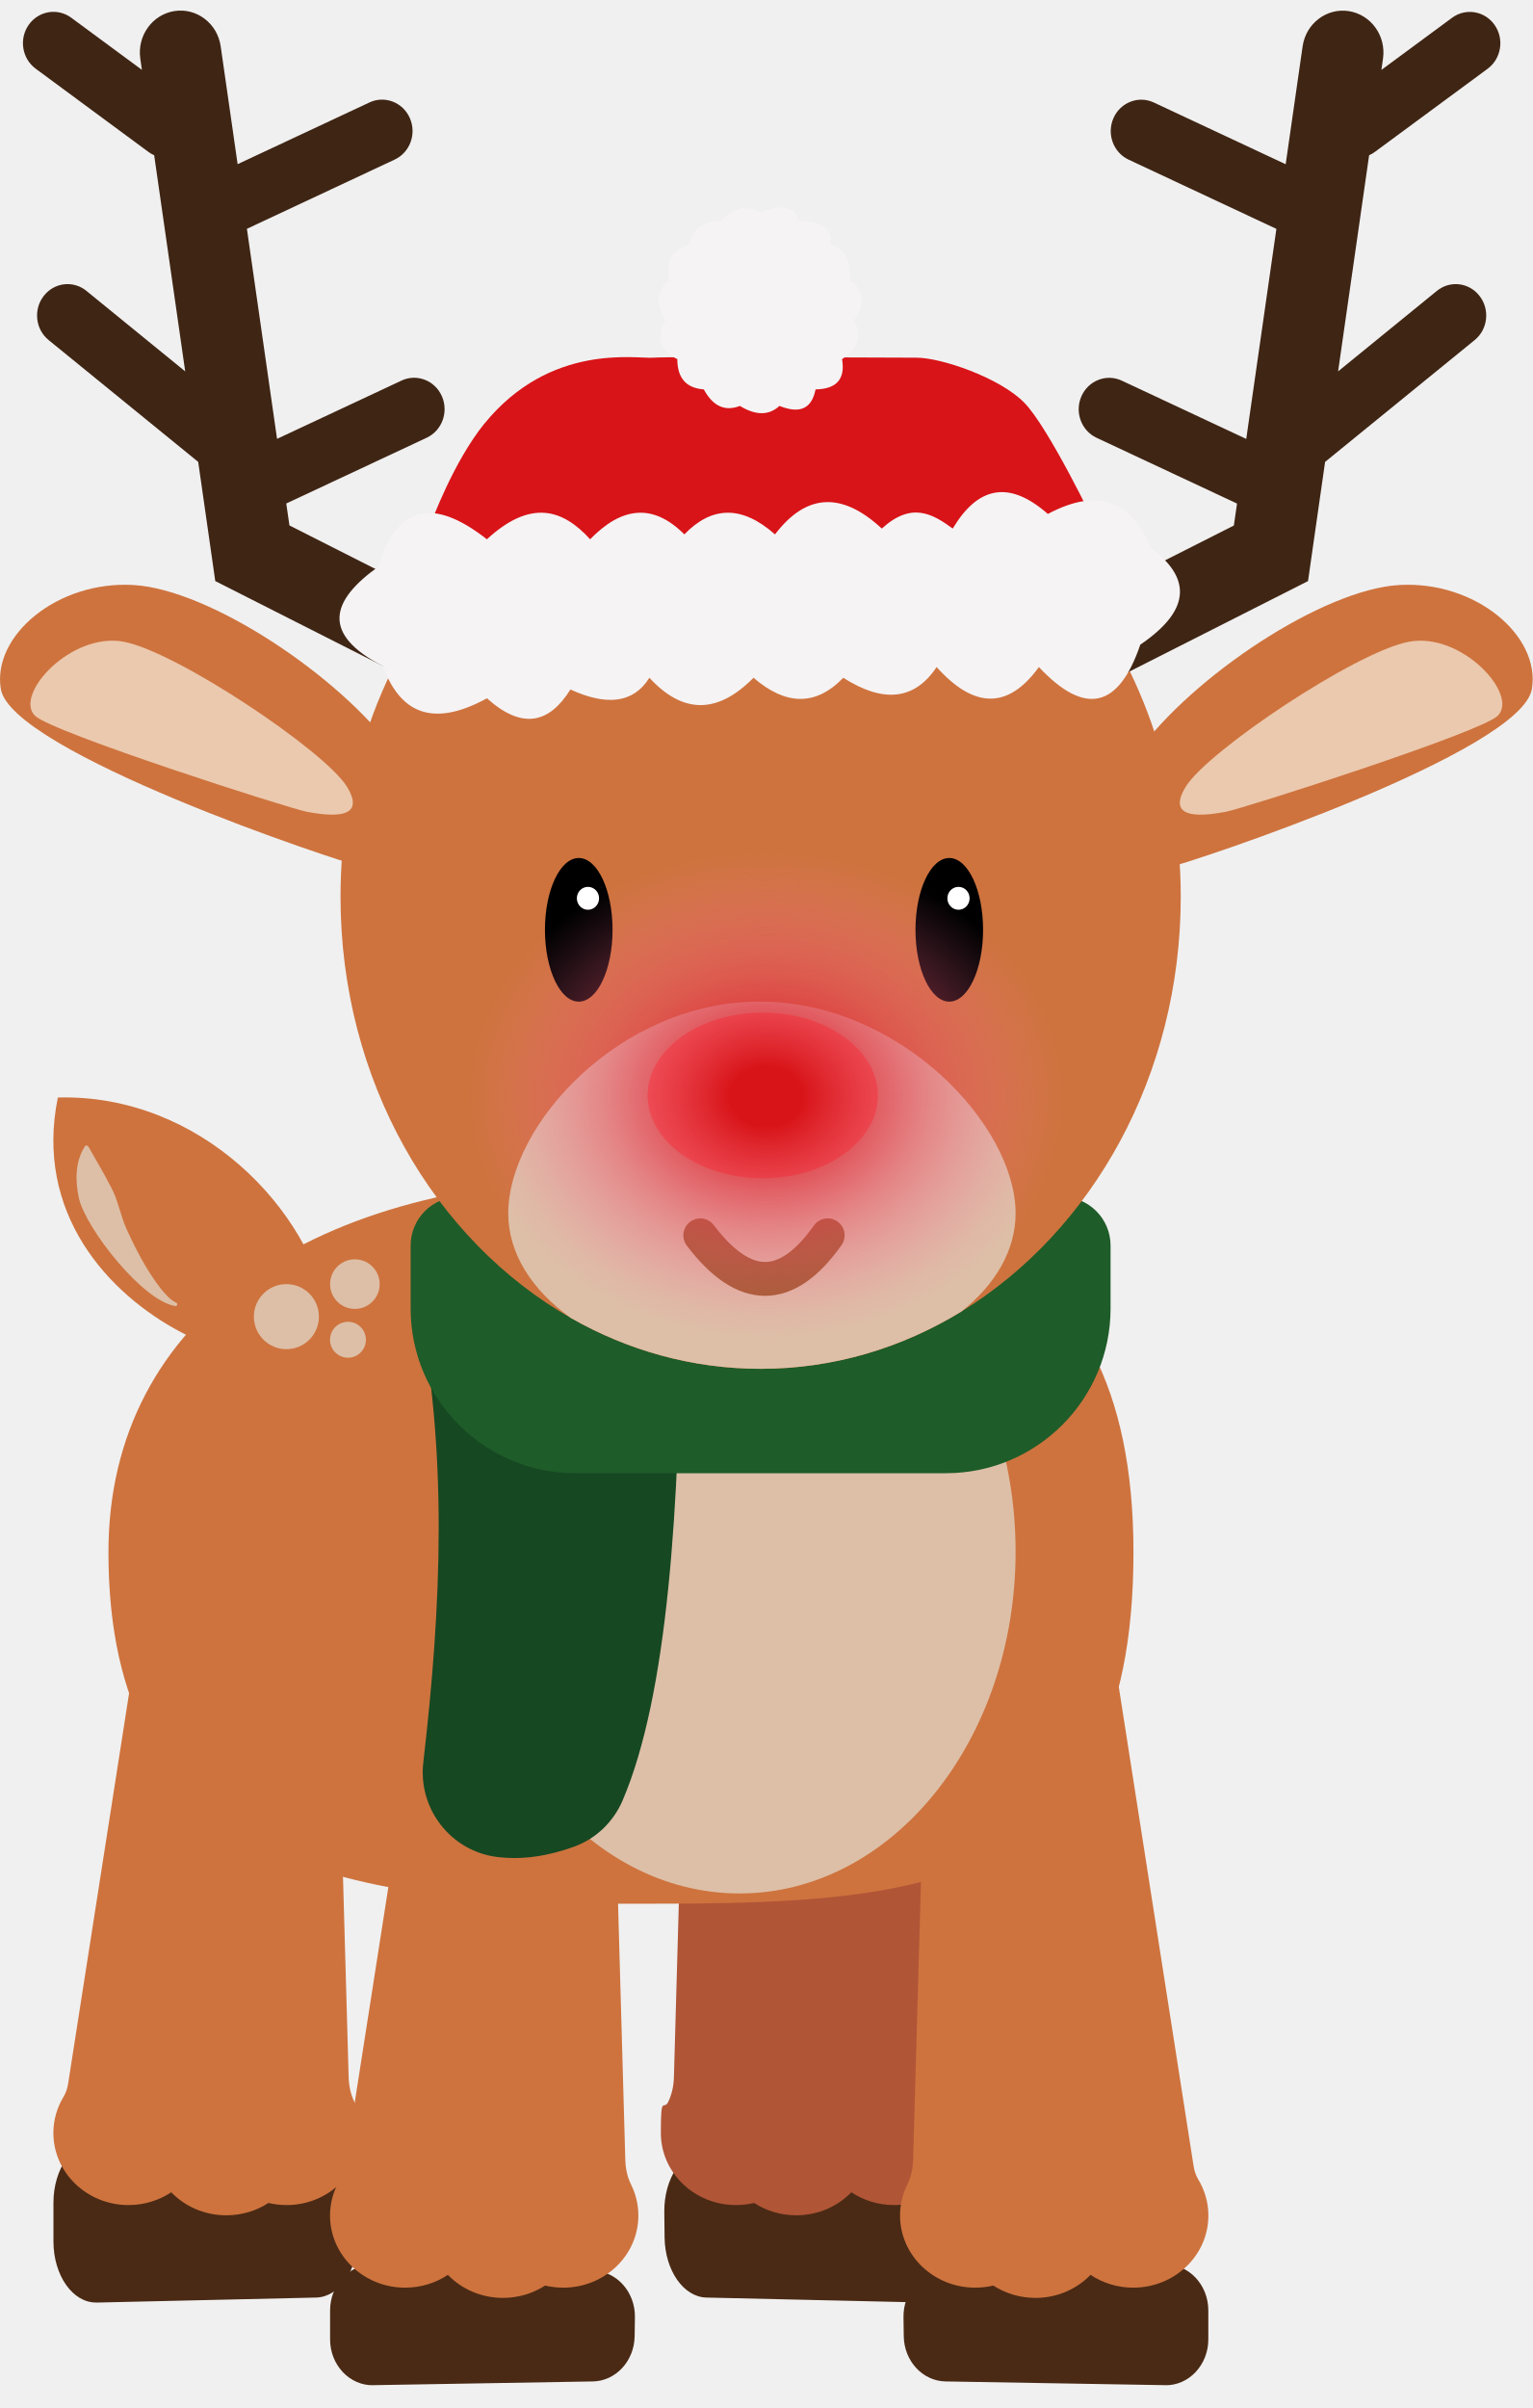
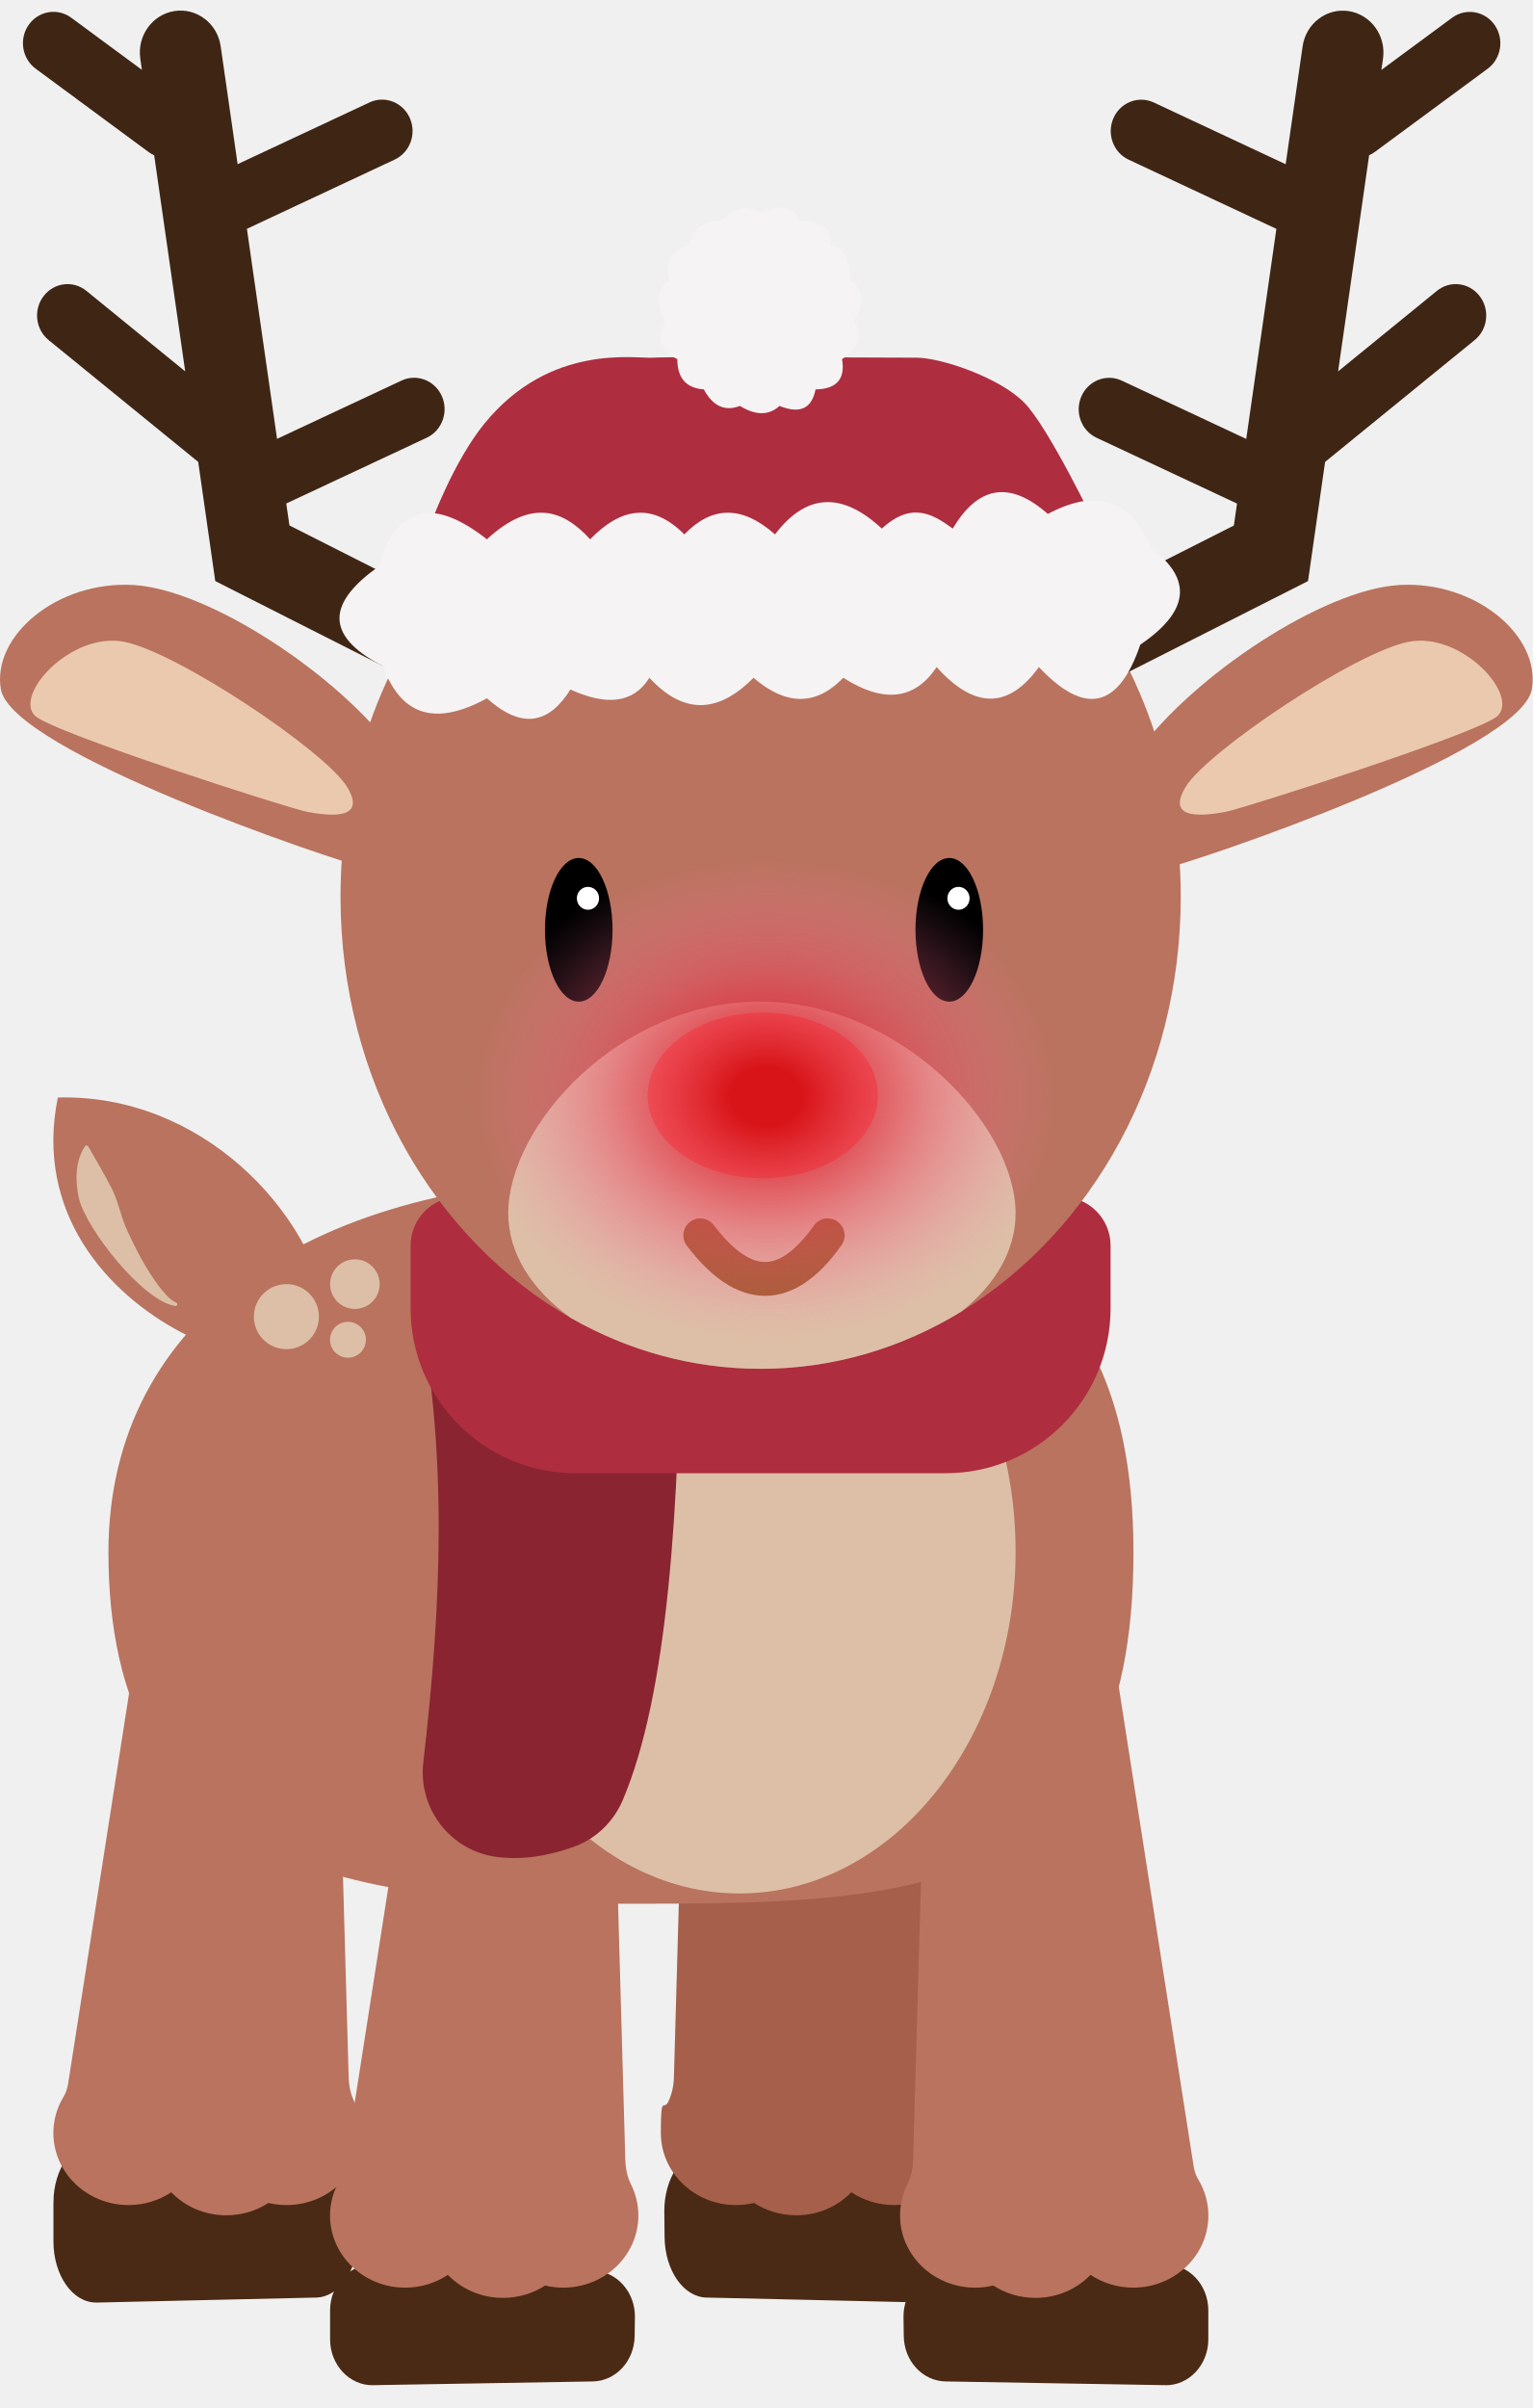
<svg xmlns="http://www.w3.org/2000/svg" id="Calque_2" data-name="Calque 2" viewBox="0 0 226.27 355.39">
  <defs>
    <style>
      .cls-1 {
        fill: url(#Dégradé_sans_nom_16);
      }

      .cls-2 {
        fill: #fff;
      }

      .cls-3 {
+         fill: #8a2431;
+       }
+ 
+       .cls-4 {
        fill: #f5f3f4;
      }

-       .cls-4 {
+       .cls-5 {
        fill: #ddbfa7;
      }

-       .cls-5 {
+       .cls-6 {
+         fill: #a55f4a;
+       }
+ 
+       .cls-7 {
        fill: #ff726a;
      }

-       .cls-6 {
+       .cls-8 {
        fill: #4a2a15;
      }

-       .cls-7 {
+       .cls-9 {
        fill: #3f2514;
      }

-       .cls-8 {
-         fill: #1e5c29;
-       }
- 
-       .cls-9 {
-         fill: #b05536;
-       }
- 
      .cls-10 {
-         fill: #d81418;
+         fill: #b9735e;
      }

      .cls-11 {
        fill: none;
        stroke: #9c5a2a;
        stroke-linecap: round;
        stroke-miterlimit: 10;
        stroke-width: 5px;
      }

      .cls-12 {
-         fill: #164822;
+         fill: #ebc9ae;
      }

      .cls-13 {
-         fill: #ebc9ae;
-       }
- 
-       .cls-14 {
-         fill: #ce733e;
+         fill: #ae2d3f;
      }
    </style>
    <radialGradient id="Dégradé_sans_nom_16" data-name="Dégradé sans nom 16" cx="113.14" cy="161.97" fx="113.14" fy="161.97" r="44" gradientTransform="translate(0 29.04) scale(1 .82)" gradientUnits="userSpaceOnUse">
      <stop offset=".12" stop-color="#d81418" />
      <stop offset=".2" stop-color="#db1e26" stop-opacity=".9" />
      <stop offset=".6" stop-color="#ee4f6d" stop-opacity=".42" />
      <stop offset=".87" stop-color="#fa6e9a" stop-opacity=".12" />
      <stop offset="1" stop-color="#ff7bac" stop-opacity="0" />
    </radialGradient>
  </defs>
  <g id="pâteAvant">
-     <path class="cls-6" d="M14.25,339.83l32.43-.74c3.38-.08,6.11-4.01,6.17-8.88l.04-3.75c.06-4.95-2.67-9.04-6.1-9.17l-32.47-1.21c-3.52-.13-6.43,3.95-6.43,9.02v5.7c0,5.04,2.87,9.1,6.37,9.02Z" />
-     <path class="cls-14" d="M7.88,314.79c0,5.88,4.97,10.65,11.09,10.65,2.34,0,4.52-.7,6.31-1.89,2.02,2.09,4.91,3.4,8.13,3.4,2.3,0,4.44-.67,6.22-1.82,.86,.2,1.76,.31,2.68,.31,6.12,0,11.09-4.77,11.09-10.65,0-1.63-.39-3.19-1.08-4.57-.57-1.15-.82-2.43-.85-3.7l-1.33-47.01-27.82-30.51-12.26,78.51c-.11,.7-.33,1.37-.69,1.97-.95,1.57-1.49,3.39-1.49,5.32Z" />
+     <path class="cls-8" d="M14.25,339.83l32.43-.74c3.38-.08,6.11-4.01,6.17-8.88l.04-3.75c.06-4.95-2.67-9.04-6.1-9.17l-32.47-1.21c-3.52-.13-6.43,3.95-6.43,9.02v5.7c0,5.04,2.87,9.1,6.37,9.02Z" />
+     <path class="cls-10" d="M7.88,314.79c0,5.88,4.97,10.65,11.09,10.65,2.34,0,4.52-.7,6.31-1.89,2.02,2.09,4.91,3.4,8.13,3.4,2.3,0,4.44-.67,6.22-1.82,.86,.2,1.76,.31,2.68,.31,6.12,0,11.09-4.77,11.09-10.65,0-1.63-.39-3.19-1.08-4.57-.57-1.15-.82-2.43-.85-3.7l-1.33-47.01-27.82-30.51-12.26,78.51c-.11,.7-.33,1.37-.69,1.97-.95,1.57-1.49,3.39-1.49,5.32Z" />
  </g>
  <g id="pâteAvant-2" data-name="pâteAvant">
-     <path class="cls-6" d="M136.71,339.83l-32.43-.74c-3.38-.08-6.11-4.01-6.17-8.88l-.04-3.75c-.06-4.95,2.67-9.04,6.1-9.17l32.47-1.21c3.52-.13,6.43,3.95,6.43,9.02v5.7c0,5.04-2.87,9.1-6.37,9.02Z" />
-     <path class="cls-9" d="M143.08,314.79c0,5.88-4.97,10.65-11.09,10.65-2.34,0-4.52-.7-6.31-1.89-2.02,2.09-4.91,3.4-8.13,3.4-2.3,0-4.44-.67-6.22-1.82-.86,.2-1.76,.31-2.68,.31-6.12,0-11.09-4.77-11.09-10.65s.39-3.19,1.08-4.57c.57-1.15,.82-2.43,.85-3.7l1.33-47.01,27.82-30.51,12.26,78.51c.11,.7,.33,1.37,.69,1.97,.95,1.57,1.49,3.39,1.49,5.32Z" />
+     <path class="cls-8" d="M136.71,339.83l-32.43-.74c-3.38-.08-6.11-4.01-6.17-8.88l-.04-3.75c-.06-4.95,2.67-9.04,6.1-9.17l32.47-1.21c3.52-.13,6.43,3.95,6.43,9.02v5.7c0,5.04-2.87,9.1-6.37,9.02Z" />
+     <path class="cls-6" d="M143.08,314.79c0,5.88-4.97,10.65-11.09,10.65-2.34,0-4.52-.7-6.31-1.89-2.02,2.09-4.91,3.4-8.13,3.4-2.3,0-4.44-.67-6.22-1.82-.86,.2-1.76,.31-2.68,.31-6.12,0-11.09-4.77-11.09-10.65s.39-3.19,1.08-4.57c.57-1.15,.82-2.43,.85-3.7l1.33-47.01,27.82-30.51,12.26,78.51c.11,.7,.33,1.37,.69,1.97,.95,1.57,1.49,3.39,1.49,5.32Z" />
  </g>
  <g id="pâteAvant-3" data-name="pâteAvant">
-     <path class="cls-6" d="M172.02,352.02l-32.43-.55c-3.38-.06-6.11-3-6.17-6.66l-.04-2.81c-.06-3.71,2.67-6.78,6.1-6.87l32.47-.91c3.52-.1,6.43,2.96,6.43,6.77v4.27c0,3.78-2.87,6.83-6.37,6.77Z" />
-     <path class="cls-14" d="M178.39,326.98c0,5.88-4.97,10.65-11.09,10.65-2.34,0-4.52-.7-6.31-1.89-2.02,2.09-4.91,3.4-8.13,3.4-2.3,0-4.44-.67-6.22-1.82-.86,.2-1.76,.31-2.68,.31-6.12,0-11.09-4.77-11.09-10.65,0-1.63,.39-3.19,1.08-4.57,.57-1.15,.82-2.43,.85-3.7l1.33-47.01,27.82-30.51,12.26,78.51c.11,.7,.33,1.37,.69,1.97,.95,1.57,1.49,3.39,1.49,5.32Z" />
+     <path class="cls-8" d="M172.02,352.02l-32.43-.55c-3.38-.06-6.11-3-6.17-6.66l-.04-2.81c-.06-3.71,2.67-6.78,6.1-6.87l32.47-.91c3.52-.1,6.43,2.96,6.43,6.77v4.27c0,3.78-2.87,6.83-6.37,6.77Z" />
+     <path class="cls-10" d="M178.39,326.98c0,5.88-4.97,10.65-11.09,10.65-2.34,0-4.52-.7-6.31-1.89-2.02,2.09-4.91,3.4-8.13,3.4-2.3,0-4.44-.67-6.22-1.82-.86,.2-1.76,.31-2.68,.31-6.12,0-11.09-4.77-11.09-10.65,0-1.63,.39-3.19,1.08-4.57,.57-1.15,.82-2.43,.85-3.7l1.33-47.01,27.82-30.51,12.26,78.51c.11,.7,.33,1.37,.69,1.97,.95,1.57,1.49,3.39,1.49,5.32Z" />
  </g>
  <g id="pâteAvant-4" data-name="pâteAvant">
-     <path class="cls-6" d="M55.09,352.02l32.43-.55c3.38-.06,6.11-3,6.17-6.66l.04-2.81c.06-3.71-2.67-6.78-6.1-6.87l-32.47-.91c-3.52-.1-6.43,2.96-6.43,6.77v4.27c0,3.78,2.87,6.83,6.37,6.77Z" />
-     <path class="cls-14" d="M48.72,326.98c0,5.88,4.97,10.65,11.09,10.65,2.34,0,4.52-.7,6.31-1.89,2.02,2.09,4.91,3.4,8.13,3.4,2.3,0,4.44-.67,6.22-1.82,.86,.2,1.76,.31,2.68,.31,6.12,0,11.09-4.77,11.09-10.65,0-1.63-.39-3.19-1.08-4.57-.57-1.15-.82-2.43-.85-3.7l-1.33-47.01-27.82-30.51-12.26,78.51c-.11,.7-.33,1.37-.69,1.97-.95,1.57-1.49,3.39-1.49,5.32Z" />
+     <path class="cls-8" d="M55.09,352.02l32.43-.55c3.38-.06,6.11-3,6.17-6.66l.04-2.81c.06-3.71-2.67-6.78-6.1-6.87l-32.47-.91c-3.52-.1-6.43,2.96-6.43,6.77v4.27c0,3.78,2.87,6.83,6.37,6.77Z" />
+     <path class="cls-10" d="M48.72,326.98c0,5.88,4.97,10.65,11.09,10.65,2.34,0,4.52-.7,6.31-1.89,2.02,2.09,4.91,3.4,8.13,3.4,2.3,0,4.44-.67,6.22-1.82,.86,.2,1.76,.31,2.68,.31,6.12,0,11.09-4.77,11.09-10.65,0-1.63-.39-3.19-1.08-4.57-.57-1.15-.82-2.43-.85-3.7l-1.33-47.01-27.82-30.51-12.26,78.51c-.11,.7-.33,1.37-.69,1.97-.95,1.57-1.49,3.39-1.49,5.32Z" />
  </g>
  <g id="queue">
-     <path class="cls-14" d="M8.54,161.98c21.03-.57,37.4,16.58,40.05,32.34s-46.97,1.48-40.05-32.34Z" />
-     <path class="cls-4" d="M13.03,169.2c1.3,2.27,2.33,4.01,3.33,5.95,1.06,1.91,1.39,4.14,2.28,6.14,1.38,3.05,2.94,6.08,4.98,8.75,.68,.84,1.41,1.75,2.38,2.22,.28,.09,.18,.54-.11,.49-4.76-.69-13.18-11.36-14.25-15.93-.53-2.5-.58-5.35,.89-7.63,.12-.18,.4-.16,.5,.03h0Z" />
+     <path class="cls-10" d="M8.54,161.98c21.03-.57,37.4,16.58,40.05,32.34s-46.97,1.48-40.05-32.34Z" />
+     <path class="cls-5" d="M13.03,169.2c1.3,2.27,2.33,4.01,3.33,5.95,1.06,1.91,1.39,4.14,2.28,6.14,1.38,3.05,2.94,6.08,4.98,8.75,.68,.84,1.41,1.75,2.38,2.22,.28,.09,.18,.54-.11,.49-4.76-.69-13.18-11.36-14.25-15.93-.53-2.5-.58-5.35,.89-7.63,.12-.18,.4-.16,.5,.03h0Z" />
  </g>
  <g id="corp">
-     <path class="cls-14" d="M16.01,229.08c0-34.87,30.57-55.2,75.66-55.2,41.79,0,75.66,6.07,75.66,55.2,0,51.89-33.88,51.89-75.66,51.89s-75.66-6.03-75.66-51.89Z" />
-     <circle class="cls-4" cx="42.28" cy="194.32" r="4.8" />
-     <circle class="cls-4" cx="52.39" cy="189.52" r="3.66" />
-     <circle class="cls-4" cx="51.37" cy="197.73" r="2.65" />
-     <ellipse class="cls-4" cx="109.18" cy="228.99" rx="40.75" ry="50.46" />
+     <path class="cls-10" d="M16.01,229.08c0-34.87,30.57-55.2,75.66-55.2,41.79,0,75.66,6.07,75.66,55.2,0,51.89-33.88,51.89-75.66,51.89s-75.66-6.03-75.66-51.89Z" />
+     <circle class="cls-5" cx="42.28" cy="194.32" r="4.8" />
+     <circle class="cls-5" cx="52.39" cy="189.52" r="3.66" />
+     <circle class="cls-5" cx="51.37" cy="197.73" r="2.65" />
+     <ellipse class="cls-5" cx="109.18" cy="228.99" rx="40.75" ry="50.46" />
  </g>
  <g id="_écharpe" data-name="écharpe">
-     <path class="cls-12" d="M100.54,191.03H61.45c4.79,23.05,3.7,46.12,1.04,69.1-.79,6.85,4.09,13.11,10.94,13.94,3.72,.45,7.54-.13,11.44-1.57,3.18-1.18,5.72-3.67,7.05-6.79,6.63-15.52,8.45-43.05,8.61-74.68Z" />
-     <path class="cls-8" d="M67.82,176.63h88.93c3.97,0,7.2,3.23,7.2,7.2v9.28c0,13.42-10.9,24.32-24.32,24.32h-54.69c-13.42,0-24.32-10.9-24.32-24.32v-9.28c0-3.97,3.23-7.2,7.2-7.2Z" />
+     <path class="cls-3" d="M100.54,191.03H61.45c4.79,23.05,3.7,46.12,1.04,69.1-.79,6.85,4.09,13.11,10.94,13.94,3.72,.45,7.54-.13,11.44-1.57,3.18-1.18,5.72-3.67,7.05-6.79,6.63-15.52,8.45-43.05,8.61-74.68Z" />
+     <path class="cls-13" d="M67.82,176.63h88.93c3.97,0,7.2,3.23,7.2,7.2v9.28c0,13.42-10.9,24.32-24.32,24.32h-54.69c-13.42,0-24.32-10.9-24.32-24.32v-9.28c0-3.97,3.23-7.2,7.2-7.2Z" />
  </g>
  <g id="têteFace">
-     <path class="cls-14" d="M174.31,132.34c0,26.4-13.07,49.37-32.34,61.2-.01,.01-.02,.01-.03,.02-8.81,5.39-18.91,8.46-29.65,8.46-10.09,0-19.62-2.71-28.03-7.51-20.17-11.5-33.99-35.01-33.99-62.16,0-38.48,27.77-69.67,62.02-69.67s62.02,31.18,62.02,69.67Z" />
+     <path class="cls-10" d="M174.31,132.34c0,26.4-13.07,49.37-32.34,61.2-.01,.01-.02,.01-.03,.02-8.81,5.39-18.91,8.46-29.65,8.46-10.09,0-19.62-2.71-28.03-7.51-20.17-11.5-33.99-35.01-33.99-62.16,0-38.48,27.77-69.67,62.02-69.67s62.02,31.18,62.02,69.67Z" />
    <g id="zeux">
      <g>
        <ellipse cx="85.44" cy="137.23" rx="4.99" ry="10.6" />
        <ellipse class="cls-2" cx="86.8" cy="132.58" rx="1.64" ry="1.69" />
      </g>
      <g>
        <ellipse cx="140.14" cy="137.23" rx="4.99" ry="10.6" />
        <ellipse class="cls-2" cx="141.5" cy="132.58" rx="1.64" ry="1.69" />
      </g>
    </g>
    <g id="bois">
-       <path class="cls-7" d="M66.52,96.46c-1.05,2.19-3.18,3.46-5.39,3.46-.89,0-1.8-.21-2.65-.64l-26.7-13.52-2.52-17.59L7.18,50.19c-1.95-1.58-2.28-4.5-.73-6.5,1.54-2.01,4.37-2.35,6.32-.75l14.57,11.87-4.58-31.9c-.28-.12-.56-.28-.82-.47L5.27,10.14c-2.02-1.49-2.49-4.38-1.04-6.46,1.45-2.08,4.26-2.55,6.28-1.07l10.44,7.7-.24-1.67c-.48-3.37,1.78-6.5,5.06-7.01,3.27-.5,6.33,1.83,6.81,5.21l2.5,17.39,19.46-9.11c2.26-1.06,4.93-.03,5.96,2.3,1.03,2.33,.03,5.07-2.23,6.13l-21.82,10.22,4.45,31,18.37-8.6c2.26-1.06,4.93-.03,5.96,2.3,1.03,2.33,.03,5.07-2.23,6.13l-20.74,9.71,.47,3.24,21.05,10.65c2.97,1.51,4.2,5.21,2.74,8.26Z" />
-       <path class="cls-7" d="M158.36,96.46c1.05,2.19,3.18,3.46,5.39,3.46,.89,0,1.8-.21,2.65-.64l26.7-13.52,2.52-17.59,22.08-17.98c1.95-1.58,2.28-4.5,.73-6.5-1.54-2.01-4.37-2.35-6.32-.75l-14.57,11.87,4.58-31.9c.28-.12,.56-.28,.82-.47l16.67-12.29c2.02-1.49,2.49-4.38,1.04-6.46-1.45-2.08-4.26-2.55-6.28-1.07l-10.44,7.7,.24-1.67c.48-3.37-1.78-6.5-5.06-7.01-3.27-.5-6.33,1.83-6.81,5.21l-2.5,17.39-19.46-9.11c-2.26-1.06-4.93-.03-5.96,2.3-1.03,2.33-.03,5.07,2.23,6.13l21.82,10.22-4.45,31-18.37-8.6c-2.26-1.06-4.93-.03-5.96,2.3-1.03,2.33-.03,5.07,2.23,6.13l20.74,9.71-.47,3.24-21.05,10.65c-2.97,1.51-4.2,5.21-2.74,8.26Z" />
+       <path class="cls-9" d="M66.52,96.46c-1.05,2.19-3.18,3.46-5.39,3.46-.89,0-1.8-.21-2.65-.64l-26.7-13.52-2.52-17.59L7.18,50.19c-1.95-1.58-2.28-4.5-.73-6.5,1.54-2.01,4.37-2.35,6.32-.75l14.57,11.87-4.58-31.9c-.28-.12-.56-.28-.82-.47L5.27,10.14c-2.02-1.49-2.49-4.38-1.04-6.46,1.45-2.08,4.26-2.55,6.28-1.07l10.44,7.7-.24-1.67c-.48-3.37,1.78-6.5,5.06-7.01,3.27-.5,6.33,1.83,6.81,5.21l2.5,17.39,19.46-9.11c2.26-1.06,4.93-.03,5.96,2.3,1.03,2.33,.03,5.07-2.23,6.13l-21.82,10.22,4.45,31,18.37-8.6c2.26-1.06,4.93-.03,5.96,2.3,1.03,2.33,.03,5.07-2.23,6.13l-20.74,9.71,.47,3.24,21.05,10.65c2.97,1.51,4.2,5.21,2.74,8.26Z" />
+       <path class="cls-9" d="M158.36,96.46c1.05,2.19,3.18,3.46,5.39,3.46,.89,0,1.8-.21,2.65-.64l26.7-13.52,2.52-17.59,22.08-17.98c1.95-1.58,2.28-4.5,.73-6.5-1.54-2.01-4.37-2.35-6.32-.75l-14.57,11.87,4.58-31.9c.28-.12,.56-.28,.82-.47l16.67-12.29c2.02-1.49,2.49-4.38,1.04-6.46-1.45-2.08-4.26-2.55-6.28-1.07l-10.44,7.7,.24-1.67c.48-3.37-1.78-6.5-5.06-7.01-3.27-.5-6.33,1.83-6.81,5.21l-2.5,17.39-19.46-9.11c-2.26-1.06-4.93-.03-5.96,2.3-1.03,2.33-.03,5.07,2.23,6.13l21.82,10.22-4.45,31-18.37-8.6c-2.26-1.06-4.93-.03-5.96,2.3-1.03,2.33-.03,5.07,2.23,6.13l20.74,9.71-.47,3.24-21.05,10.65c-2.97,1.51-4.2,5.21-2.74,8.26Z" />
    </g>
    <g id="bonnet">
-       <path class="cls-10" d="M71.5,62.54c9.76-12,22.42-9.56,24.91-9.75s35.25,0,38.89,0,12.26,2.93,15.9,6.63,10.54,18.14,10.54,18.14l-21.65,8.97s-59.2,.39-60.73,0-14.37-4.88-14.37-4.88l-1.34-4.49s3.26-8.97,7.85-14.63Z" />
-       <path class="cls-3" d="M71.88,79.59c6.48-5.96,11.2-4.44,15.24,0,4.55-4.68,9.17-5.47,13.91-.72,4.03-4.18,8.47-4.35,13.38,0,4.74-6.22,10.02-6.19,15.77-.86,4.36-3.98,7.46-2.21,10.47,0,3.6-6.03,8.16-7.33,14.04-2.16,7.83-4.15,12.48-1.56,15.24,5.04,6.27,4.67,5.53,9.42-1.59,14.25-3.15,9.28-8.08,10.65-14.97,3.31-4.66,6.43-9.72,5.99-15.1,0-3.26,4.9-7.88,5.34-13.78,1.58-4.11,4.27-8.55,4.05-13.25,0-5.49,5.56-10.59,5.19-15.37,0-2.4,3.84-6.42,4.13-11.66,1.73-3.14,5.04-7.14,5.95-12.32,1.3-8.1,4.43-12.85,2.11-15.37-4.75-9.16-4.76-7.68-9.68-.66-14.68,2.6-8.77,7.81-10.48,16.03-4.03Z" />
-       <path class="cls-3" d="M112.15,31.32c-1.87-1.11-3.77-.66-5.71,1.25-2.91,.01-4.19,1.44-4.72,3.53-2.62,.78-3.48,2.58-2.92,5.2-1.83,1.55-2.04,3.54-.61,5.98-1.29,2.53-.85,4.49,1.8,5.72,0,2.68,1.2,4.27,3.91,4.47,1.42,2.62,3.24,3.25,5.33,2.44,2.29,1.4,4.25,1.46,5.84,0,2.76,1.1,4.72,.65,5.33-2.44,3.16-.05,4.41-1.58,3.91-4.47,2.09-1.31,3.1-3.05,1.8-5.72,1.58-2.28,1.57-4.3-.61-5.98,.1-3.14-.97-4.74-2.92-5.2,.38-2.06-.79-3.42-4.72-3.53-.46-2.16-2.49-2.43-5.71-1.25Z" />
+       <path class="cls-13" d="M71.5,62.54c9.76-12,22.42-9.56,24.91-9.75s35.25,0,38.89,0,12.26,2.93,15.9,6.63,10.54,18.14,10.54,18.14l-21.65,8.97s-59.2,.39-60.73,0-14.37-4.88-14.37-4.88l-1.34-4.49s3.26-8.97,7.85-14.63Z" />
+       <path class="cls-4" d="M71.88,79.59c6.48-5.96,11.2-4.44,15.24,0,4.55-4.68,9.17-5.47,13.91-.72,4.03-4.18,8.47-4.35,13.38,0,4.74-6.22,10.02-6.19,15.77-.86,4.36-3.98,7.46-2.21,10.47,0,3.6-6.03,8.16-7.33,14.04-2.16,7.83-4.15,12.48-1.56,15.24,5.04,6.27,4.67,5.53,9.42-1.59,14.25-3.15,9.28-8.08,10.65-14.97,3.31-4.66,6.43-9.72,5.99-15.1,0-3.26,4.9-7.88,5.34-13.78,1.58-4.11,4.27-8.55,4.05-13.25,0-5.49,5.56-10.59,5.19-15.37,0-2.4,3.84-6.42,4.13-11.66,1.73-3.14,5.04-7.14,5.95-12.32,1.3-8.1,4.43-12.85,2.11-15.37-4.75-9.16-4.76-7.68-9.68-.66-14.68,2.6-8.77,7.81-10.48,16.03-4.03Z" />
+       <path class="cls-4" d="M112.15,31.32c-1.87-1.11-3.77-.66-5.71,1.25-2.91,.01-4.19,1.44-4.72,3.53-2.62,.78-3.48,2.58-2.92,5.2-1.83,1.55-2.04,3.54-.61,5.98-1.29,2.53-.85,4.49,1.8,5.72,0,2.68,1.2,4.27,3.91,4.47,1.42,2.62,3.24,3.25,5.33,2.44,2.29,1.4,4.25,1.46,5.84,0,2.76,1.1,4.72,.65,5.33-2.44,3.16-.05,4.41-1.58,3.91-4.47,2.09-1.31,3.1-3.05,1.8-5.72,1.58-2.28,1.57-4.3-.61-5.98,.1-3.14-.97-4.74-2.92-5.2,.38-2.06-.79-3.42-4.72-3.53-.46-2.16-2.49-2.43-5.71-1.25Z" />
    </g>
-     <path class="cls-4" d="M149.93,179.06c0,5.47-2.97,10.49-7.96,14.48-.01,.01-.02,.01-.03,.02-8.81,5.39-18.91,8.46-29.65,8.46-10.09,0-19.62-2.71-28.03-7.51-5.75-4.13-9.23-9.53-9.23-15.45,0-12.97,16.44-31.24,37.13-31.24s37.77,18.27,37.77,31.24Z" />
-     <ellipse class="cls-5" cx="112.6" cy="161.67" rx="16.99" ry="12.22" />
+     <path class="cls-5" d="M149.93,179.06c0,5.47-2.97,10.49-7.96,14.48-.01,.01-.02,.01-.03,.02-8.81,5.39-18.91,8.46-29.65,8.46-10.09,0-19.62-2.71-28.03-7.51-5.75-4.13-9.23-9.53-9.23-15.45,0-12.97,16.44-31.24,37.13-31.24s37.77,18.27,37.77,31.24Z" />
+     <ellipse class="cls-7" cx="112.6" cy="161.67" rx="16.99" ry="12.22" />
    <path class="cls-11" d="M103.38,182.32c6.49,8.57,12.75,8.57,18.81,0" />
    <g id="oreilleL">
-       <path class="cls-14" d="M.12,101.68c-1.29-7.86,8.34-15.99,19.58-15.34,11.24,.65,30.44,13.39,38.65,24.7,8.21,11.31,1.98,18.59-3.54,17.29C49.29,127.03,1.63,110.91,.12,101.68Z" />
-       <path class="cls-13" d="M5.17,105.64c-3.17-3.09,5.31-12.42,13.14-10.92s29.68,16.12,32.91,21.39c3.22,5.27-3.35,4.16-5.87,3.71S7.7,108.11,5.17,105.64Z" />
+       <path class="cls-10" d="M.12,101.68c-1.29-7.86,8.34-15.99,19.58-15.34,11.24,.65,30.44,13.39,38.65,24.7,8.21,11.31,1.98,18.59-3.54,17.29C49.29,127.03,1.63,110.91,.12,101.68Z" />
+       <path class="cls-12" d="M5.17,105.64c-3.17-3.09,5.31-12.42,13.14-10.92s29.68,16.12,32.91,21.39-3.35,4.16-5.87,3.71S7.7,108.11,5.17,105.64Z" />
    </g>
    <g id="oreilleR">
-       <path class="cls-14" d="M226.15,101.68c1.29-7.86-8.34-15.99-19.58-15.34-11.24,.65-30.44,13.39-38.65,24.7-8.21,11.31-1.98,18.59,3.54,17.29s53.18-17.42,54.69-26.65Z" />
-       <path class="cls-13" d="M221.1,105.64c3.17-3.09-5.31-12.42-13.14-10.92-7.83,1.5-29.68,16.12-32.91,21.39s3.35,4.16,5.87,3.71,37.64-11.7,40.17-14.17Z" />
+       <path class="cls-10" d="M226.15,101.68c1.29-7.86-8.34-15.99-19.58-15.34-11.24,.65-30.44,13.39-38.65,24.7-8.21,11.31-1.98,18.59,3.54,17.29s53.18-17.42,54.69-26.65Z" />
+       <path class="cls-12" d="M221.1,105.64c3.17-3.09-5.31-12.42-13.14-10.92-7.83,1.5-29.68,16.12-32.91,21.39s3.35,4.16,5.87,3.71,37.64-11.7,40.17-14.17Z" />
    </g>
  </g>
  <ellipse class="cls-1" cx="113.14" cy="161.97" rx="47.3" ry="40.43" />
</svg>
